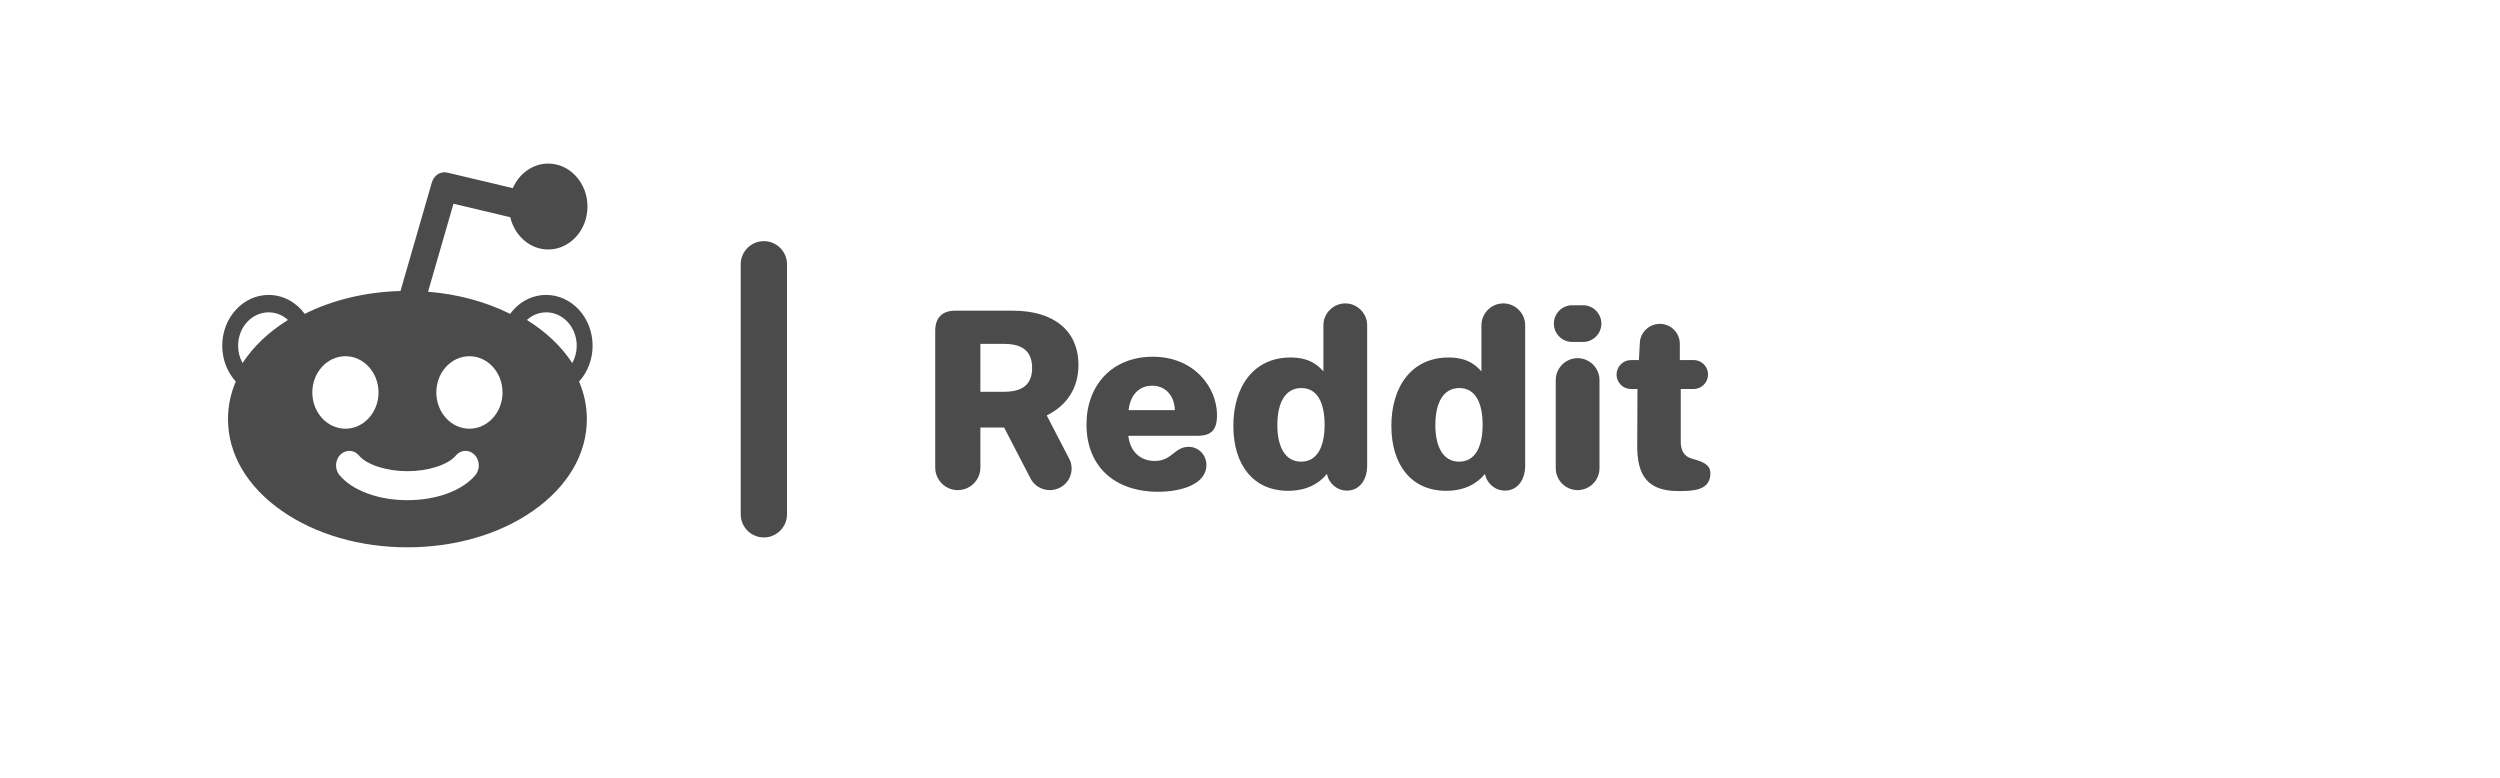
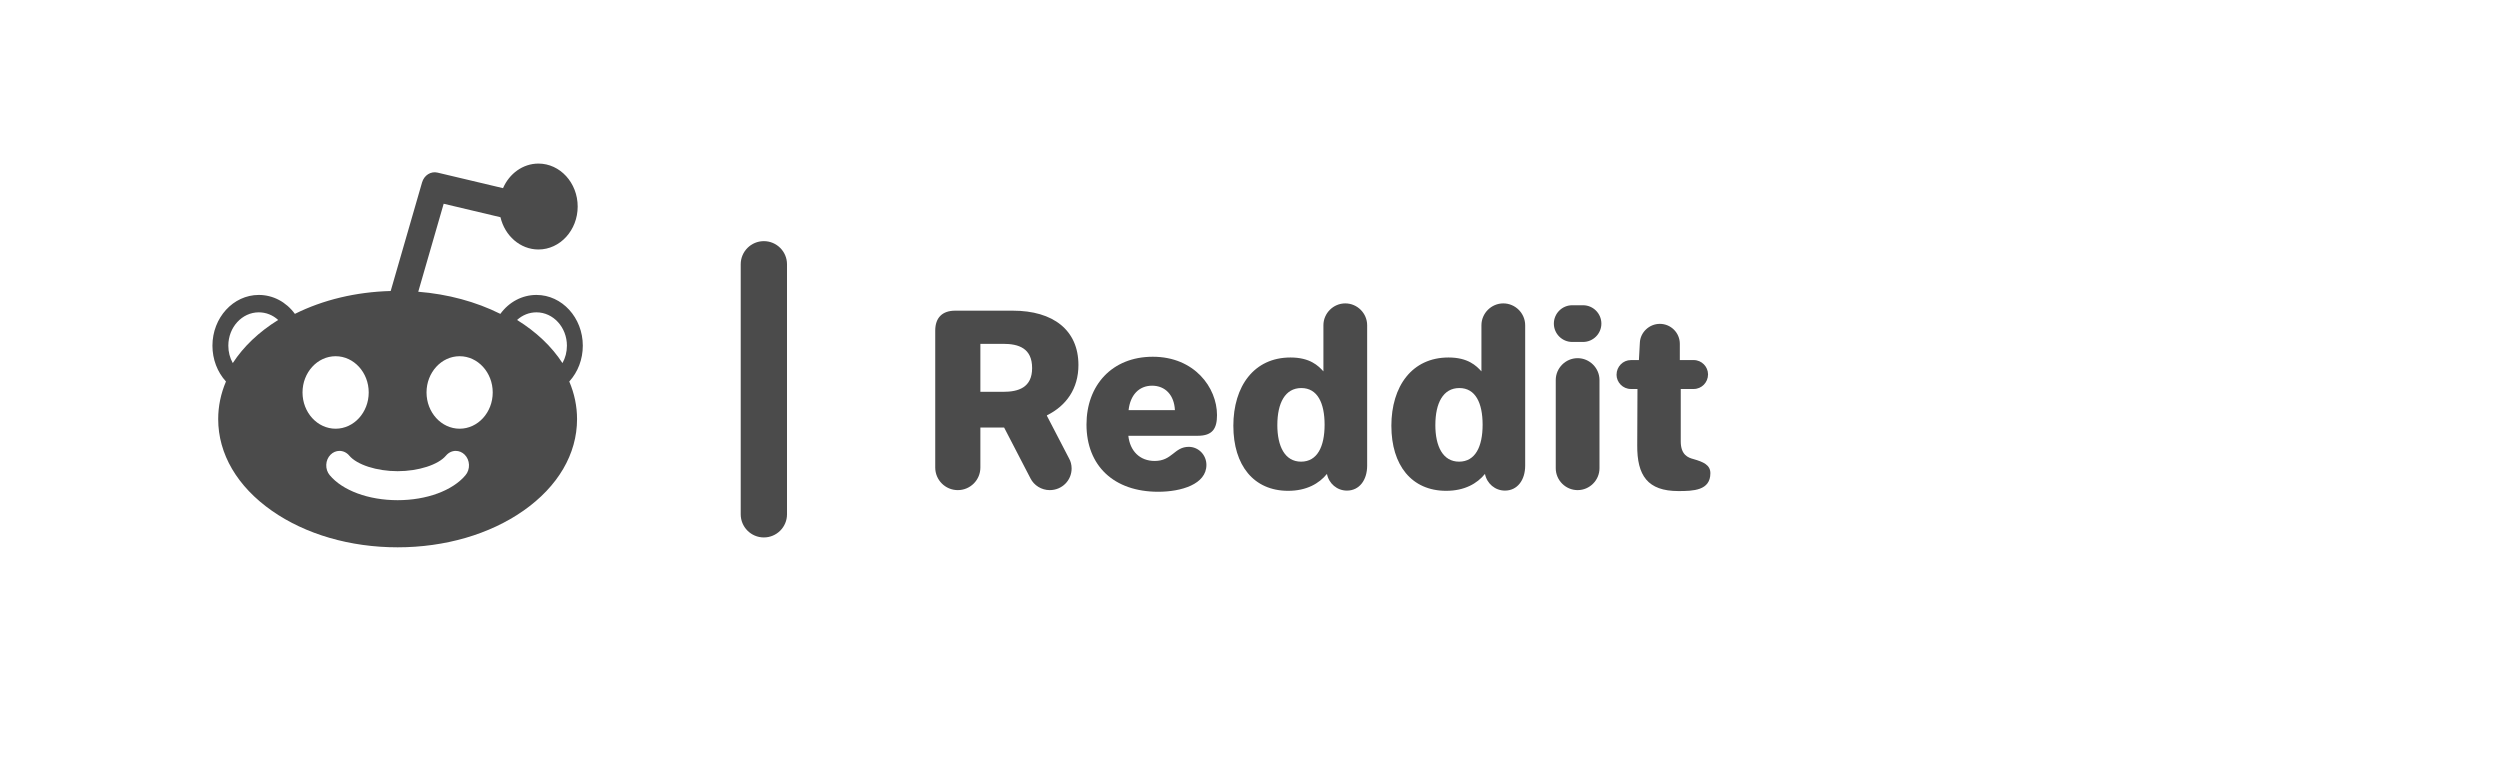
<svg xmlns="http://www.w3.org/2000/svg" width="135mm" height="42mm" viewBox="0 0 135 42" version="1.1" id="svg8">
  <defs id="defs2">
    <linearGradient y2="180" x2="100.008" y1="40.008" x1="160.008" id="b" gradientUnits="userSpaceOnUse">
      <stop id="stop817" offset="0" stop-color="#37aee2" />
      <stop id="stop819" offset="1" stop-color="#1e96c8" />
    </linearGradient>
    <linearGradient y2="174.708" x2="146.527" y1="131.028" x1="123.641" id="w" gradientTransform="scale(1.091908,0.915828)" gradientUnits="userSpaceOnUse">
      <stop id="stop822" offset="0" stop-color="#eff7fc" />
      <stop id="stop824" offset="1" stop-color="#fff" />
    </linearGradient>
  </defs>
  <g id="layer1" transform="translate(-45.1306,-86.64917)" style="display:inline">
    <g aria-label="Reddit" style="font-style:normal;font-variant:normal;font-weight:normal;font-stretch:normal;font-size:12.7px;line-height:1.25;font-family:'Old Standard TT';-inkscape-font-specification:'Old Standard TT';letter-spacing:0px;word-spacing:0px;fill:#4b4b4b;fill-opacity:1;stroke:none;stroke-width:0.265" id="text857" transform="translate(-9.233985,0.7885463)">
      <path d="m 104.867,111.108 c 0,0.673 0.546,1.219 1.219,1.219 0.673,0 1.219,-0.546 1.219,-1.219 v -2.159 h 1.283 l 1.422,2.743 c 0.191,0.381 0.597,0.635 1.041,0.635 0.66,0 1.181,-0.521 1.181,-1.168 0,-0.203 -0.051,-0.394 -0.14,-0.546 l -1.194,-2.299 v -0.025 c 1.054,-0.521 1.702,-1.448 1.702,-2.718 0,-1.88 -1.359,-2.934 -3.543,-2.934 h -3.111 c -0.699,0 -1.079,0.381 -1.079,1.079 z m 2.438,-4.089 v -2.591 h 1.232 c 0.826,0 1.562,0.229 1.562,1.308 0,1.054 -0.737,1.283 -1.562,1.283 z" style="font-style:normal;font-variant:normal;font-weight:normal;font-stretch:normal;font-family:Jellee;-inkscape-font-specification:Jellee;fill:#4b4b4b;fill-opacity:1;stroke-width:0.265" id="path867" />
      <path d="m 113.035,108.784 c 0,2.223 1.473,3.632 3.873,3.632 1.245,0 2.603,-0.406 2.603,-1.448 0,-0.546 -0.432,-0.978 -0.953,-0.978 -0.787,0 -0.889,0.762 -1.841,0.762 -0.8,0 -1.333,-0.533 -1.422,-1.359 h 3.747 c 0.813,0 1.041,-0.406 1.041,-1.118 0,-1.486 -1.219,-3.15 -3.467,-3.15 -2.21,0 -3.581,1.549 -3.581,3.658 z m 2.273,-0.775 c 0.089,-0.813 0.559,-1.321 1.27,-1.321 0.711,0 1.194,0.508 1.232,1.321 z" style="font-style:normal;font-variant:normal;font-weight:normal;font-stretch:normal;font-family:Jellee;-inkscape-font-specification:Jellee;fill:#4b4b4b;fill-opacity:1;stroke-width:0.265" id="path869" />
      <path d="m 120.966,108.86 c 0,2.121 1.092,3.505 2.959,3.505 0.991,0 1.676,-0.394 2.095,-0.914 0.102,0.521 0.546,0.902 1.079,0.902 0.673,0 1.092,-0.572 1.092,-1.346 v -7.582 c 0,-0.648 -0.533,-1.181 -1.181,-1.181 -0.648,0 -1.181,0.533 -1.181,1.181 v 2.489 c -0.279,-0.305 -0.724,-0.749 -1.778,-0.749 -1.968,0 -3.086,1.549 -3.086,3.696 z m 2.375,-0.051 c 0,-1.181 0.419,-1.994 1.295,-1.994 0.876,0 1.257,0.813 1.257,1.981 0,1.181 -0.394,1.994 -1.27,1.994 -0.876,0 -1.283,-0.826 -1.283,-1.981 z" style="font-style:normal;font-variant:normal;font-weight:normal;font-stretch:normal;font-family:Jellee;-inkscape-font-specification:Jellee;fill:#4b4b4b;fill-opacity:1;stroke-width:0.265" id="path871" />
      <path d="m 129.499,108.86 c 0,2.121 1.092,3.505 2.959,3.505 0.991,0 1.676,-0.394 2.095,-0.914 0.102,0.521 0.546,0.902 1.079,0.902 0.673,0 1.092,-0.572 1.092,-1.346 v -7.582 c 0,-0.648 -0.533,-1.181 -1.181,-1.181 -0.648,0 -1.181,0.533 -1.181,1.181 v 2.489 c -0.279,-0.305 -0.724,-0.749 -1.778,-0.749 -1.968,0 -3.086,1.549 -3.086,3.696 z m 2.375,-0.051 c 0,-1.181 0.419,-1.994 1.295,-1.994 0.876,0 1.257,0.813 1.257,1.981 0,1.181 -0.394,1.994 -1.27,1.994 -0.876,0 -1.283,-0.826 -1.283,-1.981 z" style="font-style:normal;font-variant:normal;font-weight:normal;font-stretch:normal;font-family:Jellee;-inkscape-font-specification:Jellee;fill:#4b4b4b;fill-opacity:1;stroke-width:0.265" id="path873" />
      <path d="m 138.273,103.335 c 0,0.546 0.445,0.991 0.991,0.991 h 0.584 c 0.546,0 0.991,-0.445 0.991,-0.991 0,-0.546 -0.445,-0.991 -0.991,-0.991 h -0.584 c -0.546,0 -0.991,0.445 -0.991,0.991 z m 0.102,7.811 c 0,0.648 0.533,1.181 1.181,1.181 0.648,0 1.181,-0.533 1.181,-1.181 v -4.763 c 0,-0.648 -0.533,-1.181 -1.181,-1.181 -0.648,0 -1.181,0.533 -1.181,1.181 z" style="font-style:normal;font-variant:normal;font-weight:normal;font-stretch:normal;font-family:Jellee;-inkscape-font-specification:Jellee;fill:#4b4b4b;fill-opacity:1;stroke-width:0.265" id="path875" />
      <path d="m 141.657,106.091 c 0,0.419 0.343,0.775 0.775,0.775 h 0.356 l -0.013,3.035 c -0.013,1.638 0.559,2.477 2.223,2.477 0.8,0 1.727,-0.025 1.727,-0.965 0,-0.445 -0.381,-0.61 -0.914,-0.762 -0.292,-0.076 -0.686,-0.229 -0.686,-0.953 v -2.832 h 0.699 c 0.432,0 0.775,-0.356 0.775,-0.787 0,-0.419 -0.343,-0.775 -0.775,-0.775 h -0.749 v -0.876 c 0,-0.597 -0.483,-1.079 -1.079,-1.079 -0.572,0 -1.054,0.457 -1.079,1.016 l -0.051,0.94 h -0.432 c -0.432,0 -0.775,0.356 -0.775,0.787 z" style="font-style:normal;font-variant:normal;font-weight:normal;font-stretch:normal;font-family:Jellee;-inkscape-font-specification:Jellee;fill:#4b4b4b;fill-opacity:1;stroke-width:0.265" id="path877" />
    </g>
-     <g id="g888" transform="matrix(0.07149292,0,0,0.07829371,57.13134,94.8919)" style="fill:#4b4b4b;fill-opacity:1">
+     <g id="g888" transform="matrix(0.07149292,0,0,0.07829371,56.60218,94.8919)" style="fill:#4b4b4b;fill-opacity:1">
      <path id="path833" d="m 279.748,133.142 c 0,-19.299 -15.701,-35 -35,-35 -10.768,0 -20.674,4.812 -27.279,13.064 -18.532,-8.431 -39.663,-13.626 -62.015,-15.271 l 19.206,-60.692 42.895,9.294 c 3.285,12.782 14.901,22.258 28.693,22.258 16.336,0 29.627,-13.29 29.627,-29.626 0,-16.336 -13.291,-29.627 -29.627,-29.627 -11.801,0 -21.999,6.941 -26.759,16.95 L 169.992,13.767 c -5.041,-1.092 -10.094,1.833 -11.651,6.756 L 134.636,95.43 C 108.472,96.068 83.648,101.483 62.28,111.205 55.674,102.954 45.768,98.142 35,98.142 c -19.299,0 -35,15.701 -35,35 0,9.373 3.683,18.173 10.222,24.709 -3.9,8.37 -5.875,17.076 -5.875,25.936 0,24.048 14.396,46.492 40.538,63.199 25.447,16.264 59.183,25.221 94.989,25.221 35.808,0 69.542,-8.957 94.989,-25.221 26.142,-16.707 40.538,-39.151 40.538,-63.199 0,-8.859 -1.975,-17.565 -5.875,-25.936 6.539,-6.537 10.222,-15.336 10.222,-24.709 z M 15.369,145.139 C 13.157,141.549 12,137.451 12,133.142 c 0,-12.682 10.317,-23 23,-23 5.444,0 10.558,1.851 14.649,5.258 -14.622,8.302 -26.132,18.289 -34.28,29.739 z m 52.671,20.266 c 0,-13.785 11.215,-25 25,-25 13.785,0 25,11.215 25,25 0,13.785 -11.215,25 -25,25 -13.785,0 -25,-11.215 -25,-25 z m 123.119,57.054 c -9.745,10.637 -29.396,17.244 -51.285,17.244 -21.888,0 -41.539,-6.607 -51.284,-17.244 -1.805,-1.97 -2.733,-4.525 -2.617,-7.192 0.116,-2.669 1.266,-5.133 3.235,-6.937 1.849,-1.694 4.247,-2.627 6.754,-2.627 2.797,0 5.484,1.183 7.373,3.244 5.803,6.333 20.827,10.756 36.539,10.756 15.712,0 30.737,-4.423 36.539,-10.756 1.889,-2.062 4.576,-3.244 7.374,-3.244 2.508,0 4.906,0.933 6.755,2.627 1.97,1.804 3.118,4.268 3.234,6.937 0.117,2.667 -0.812,5.222 -2.617,7.192 z m -4.451,-32.054 c -13.785,0 -25,-11.215 -25,-25 0,-13.785 11.215,-25 25,-25 13.785,0 25,11.215 25,25 0,13.785 -11.215,25 -25,25 z m 77.671,-45.266 c -8.147,-11.45 -19.657,-21.436 -34.28,-29.739 4.092,-3.408 9.205,-5.258 14.649,-5.258 12.683,0 23,10.318 23,23 0,4.309 -1.157,8.407 -3.369,11.997 z" style="fill:#4b4b4b;fill-opacity:1" />
      <g id="g835" style="fill:#4b4b4b;fill-opacity:1" />
      <g id="g837" style="fill:#4b4b4b;fill-opacity:1" />
      <g id="g839" style="fill:#4b4b4b;fill-opacity:1" />
      <g id="g841" style="fill:#4b4b4b;fill-opacity:1" />
      <g id="g843" style="fill:#4b4b4b;fill-opacity:1" />
      <g id="g845" style="fill:#4b4b4b;fill-opacity:1" />
      <g id="g847" style="fill:#4b4b4b;fill-opacity:1" />
      <g id="g849" style="fill:#4b4b4b;fill-opacity:1" />
      <g id="g851" style="fill:#4b4b4b;fill-opacity:1" />
      <g id="g853" style="fill:#4b4b4b;fill-opacity:1" />
      <g id="g855" style="fill:#4b4b4b;fill-opacity:1" />
      <g id="g857" style="fill:#4b4b4b;fill-opacity:1" />
      <g id="g859" style="fill:#4b4b4b;fill-opacity:1" />
      <g id="g861" style="fill:#4b4b4b;fill-opacity:1" />
      <g id="g863" style="fill:#4b4b4b;fill-opacity:1" />
    </g>
    <rect style="fill:#4b4b4b;fill-opacity:1;stroke:none;stroke-width:1.958;stroke-miterlimit:4;stroke-dasharray:none;stroke-opacity:1" id="rect831" width="2.5" height="16" x="85.129" y="99.671" ry="1.25" />
  </g>
  <g id="layer2" style="display:none">
    <path style="fill:none;stroke:#000000;stroke-width:0.265px;stroke-linecap:butt;stroke-linejoin:miter;stroke-opacity:1" d="M 0,0 128,42" id="path881" />
    <path style="fill:none;stroke:#000000;stroke-width:0.265px;stroke-linecap:butt;stroke-linejoin:miter;stroke-opacity:1" d="M 0,42 128,1.5894571e-7" id="path883" />
  </g>
</svg>
